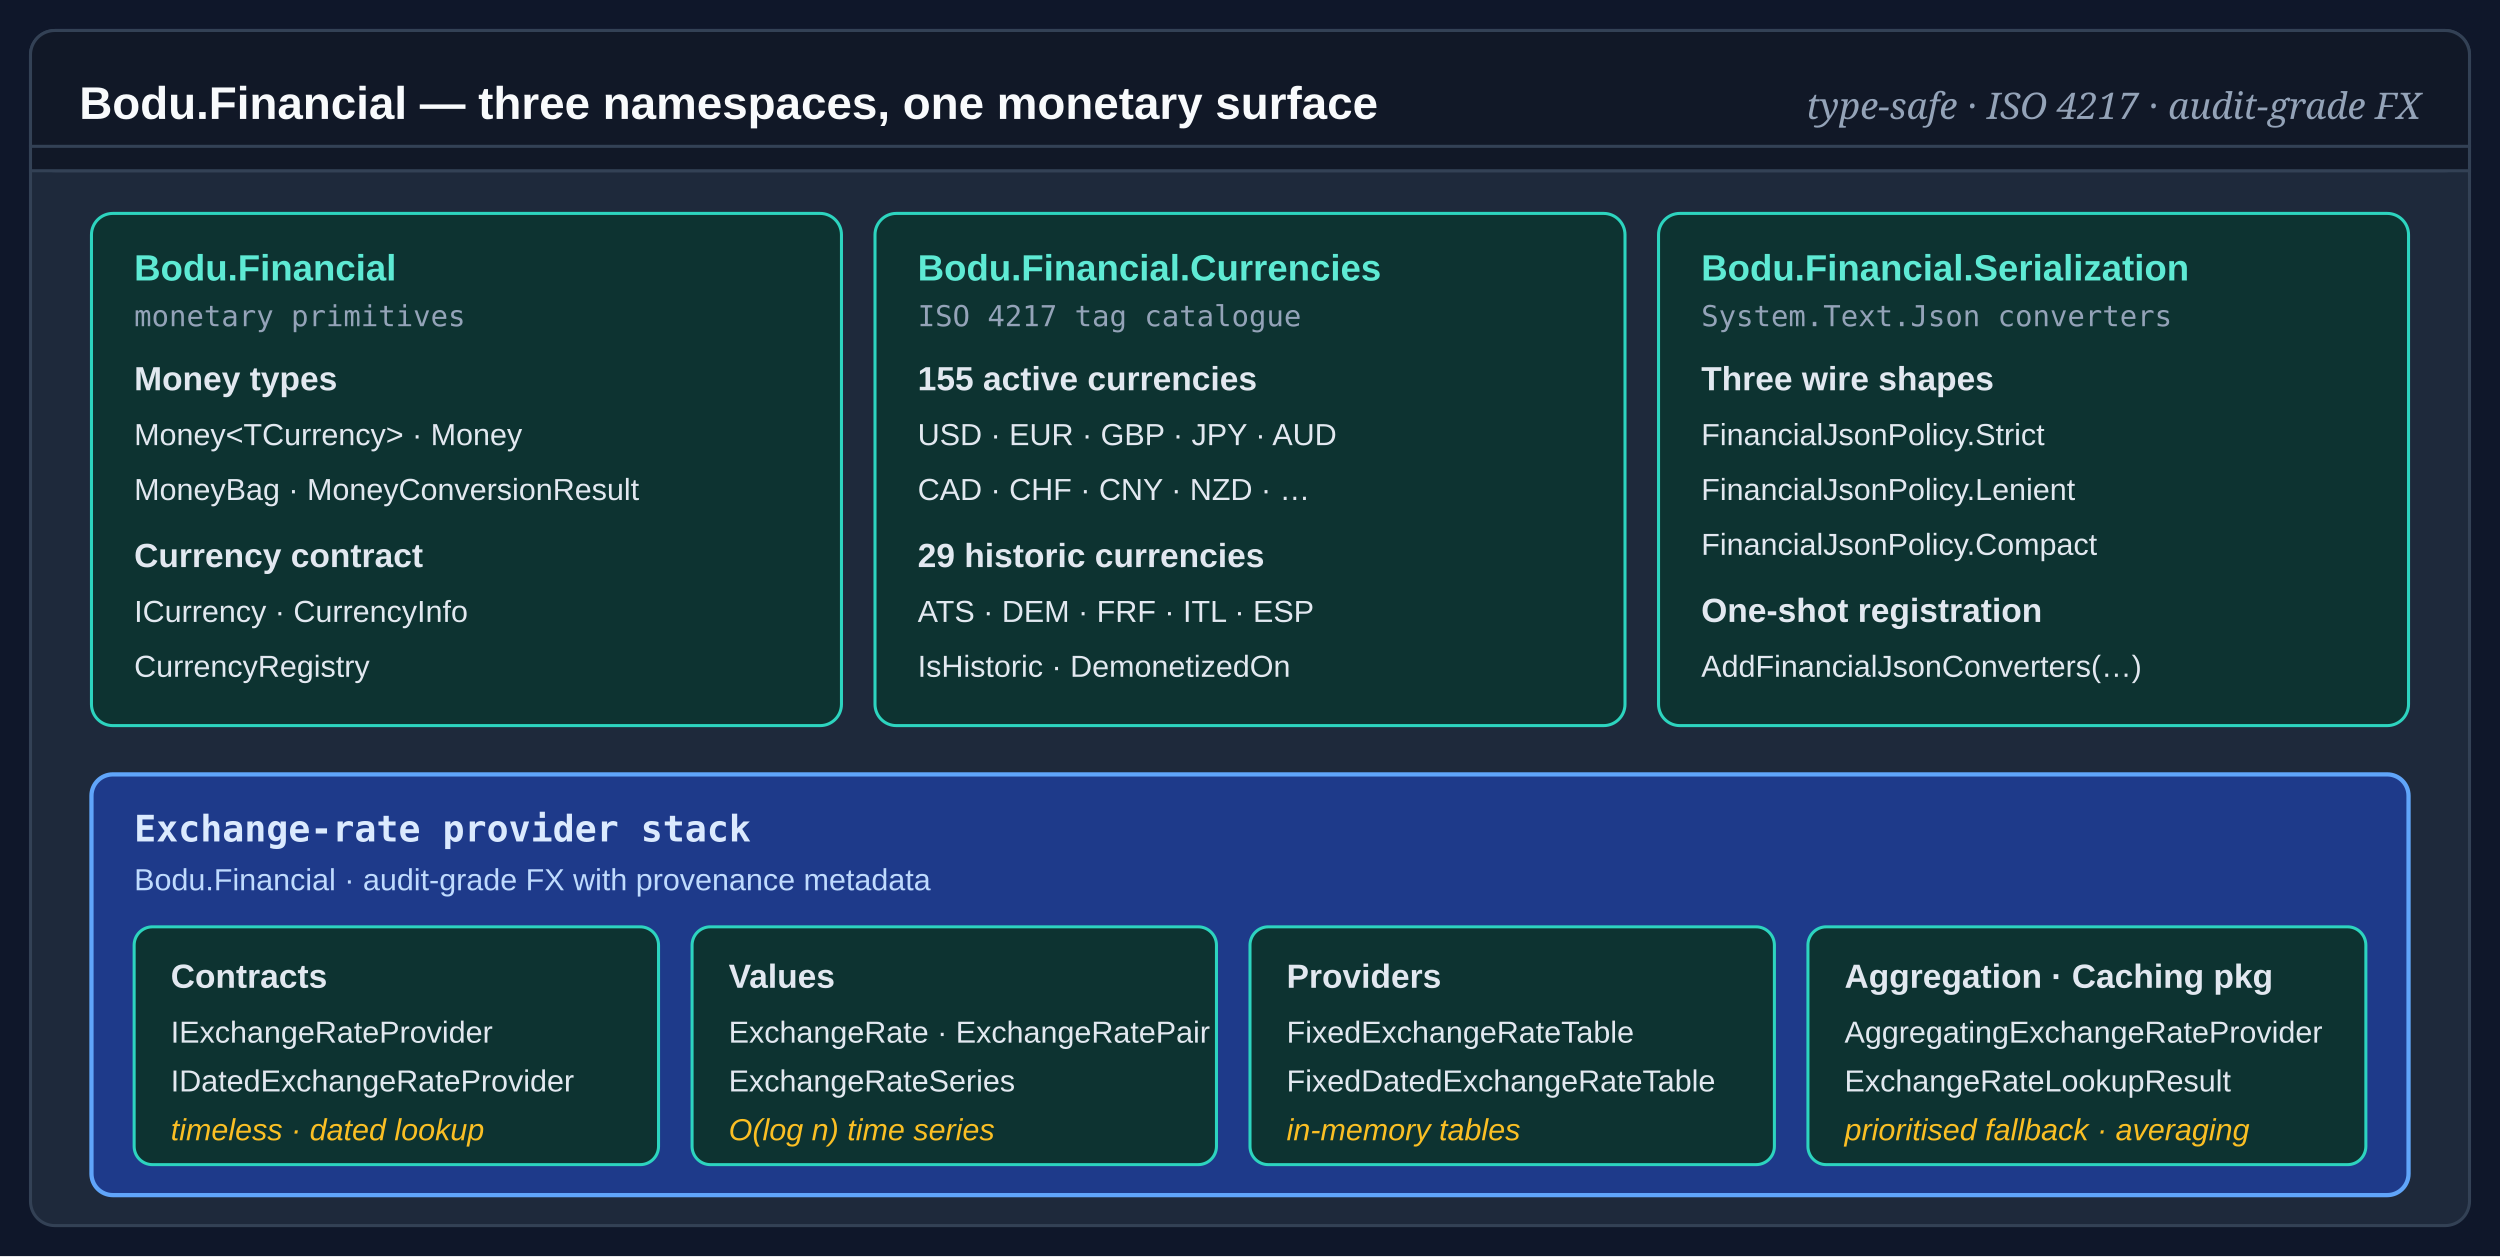
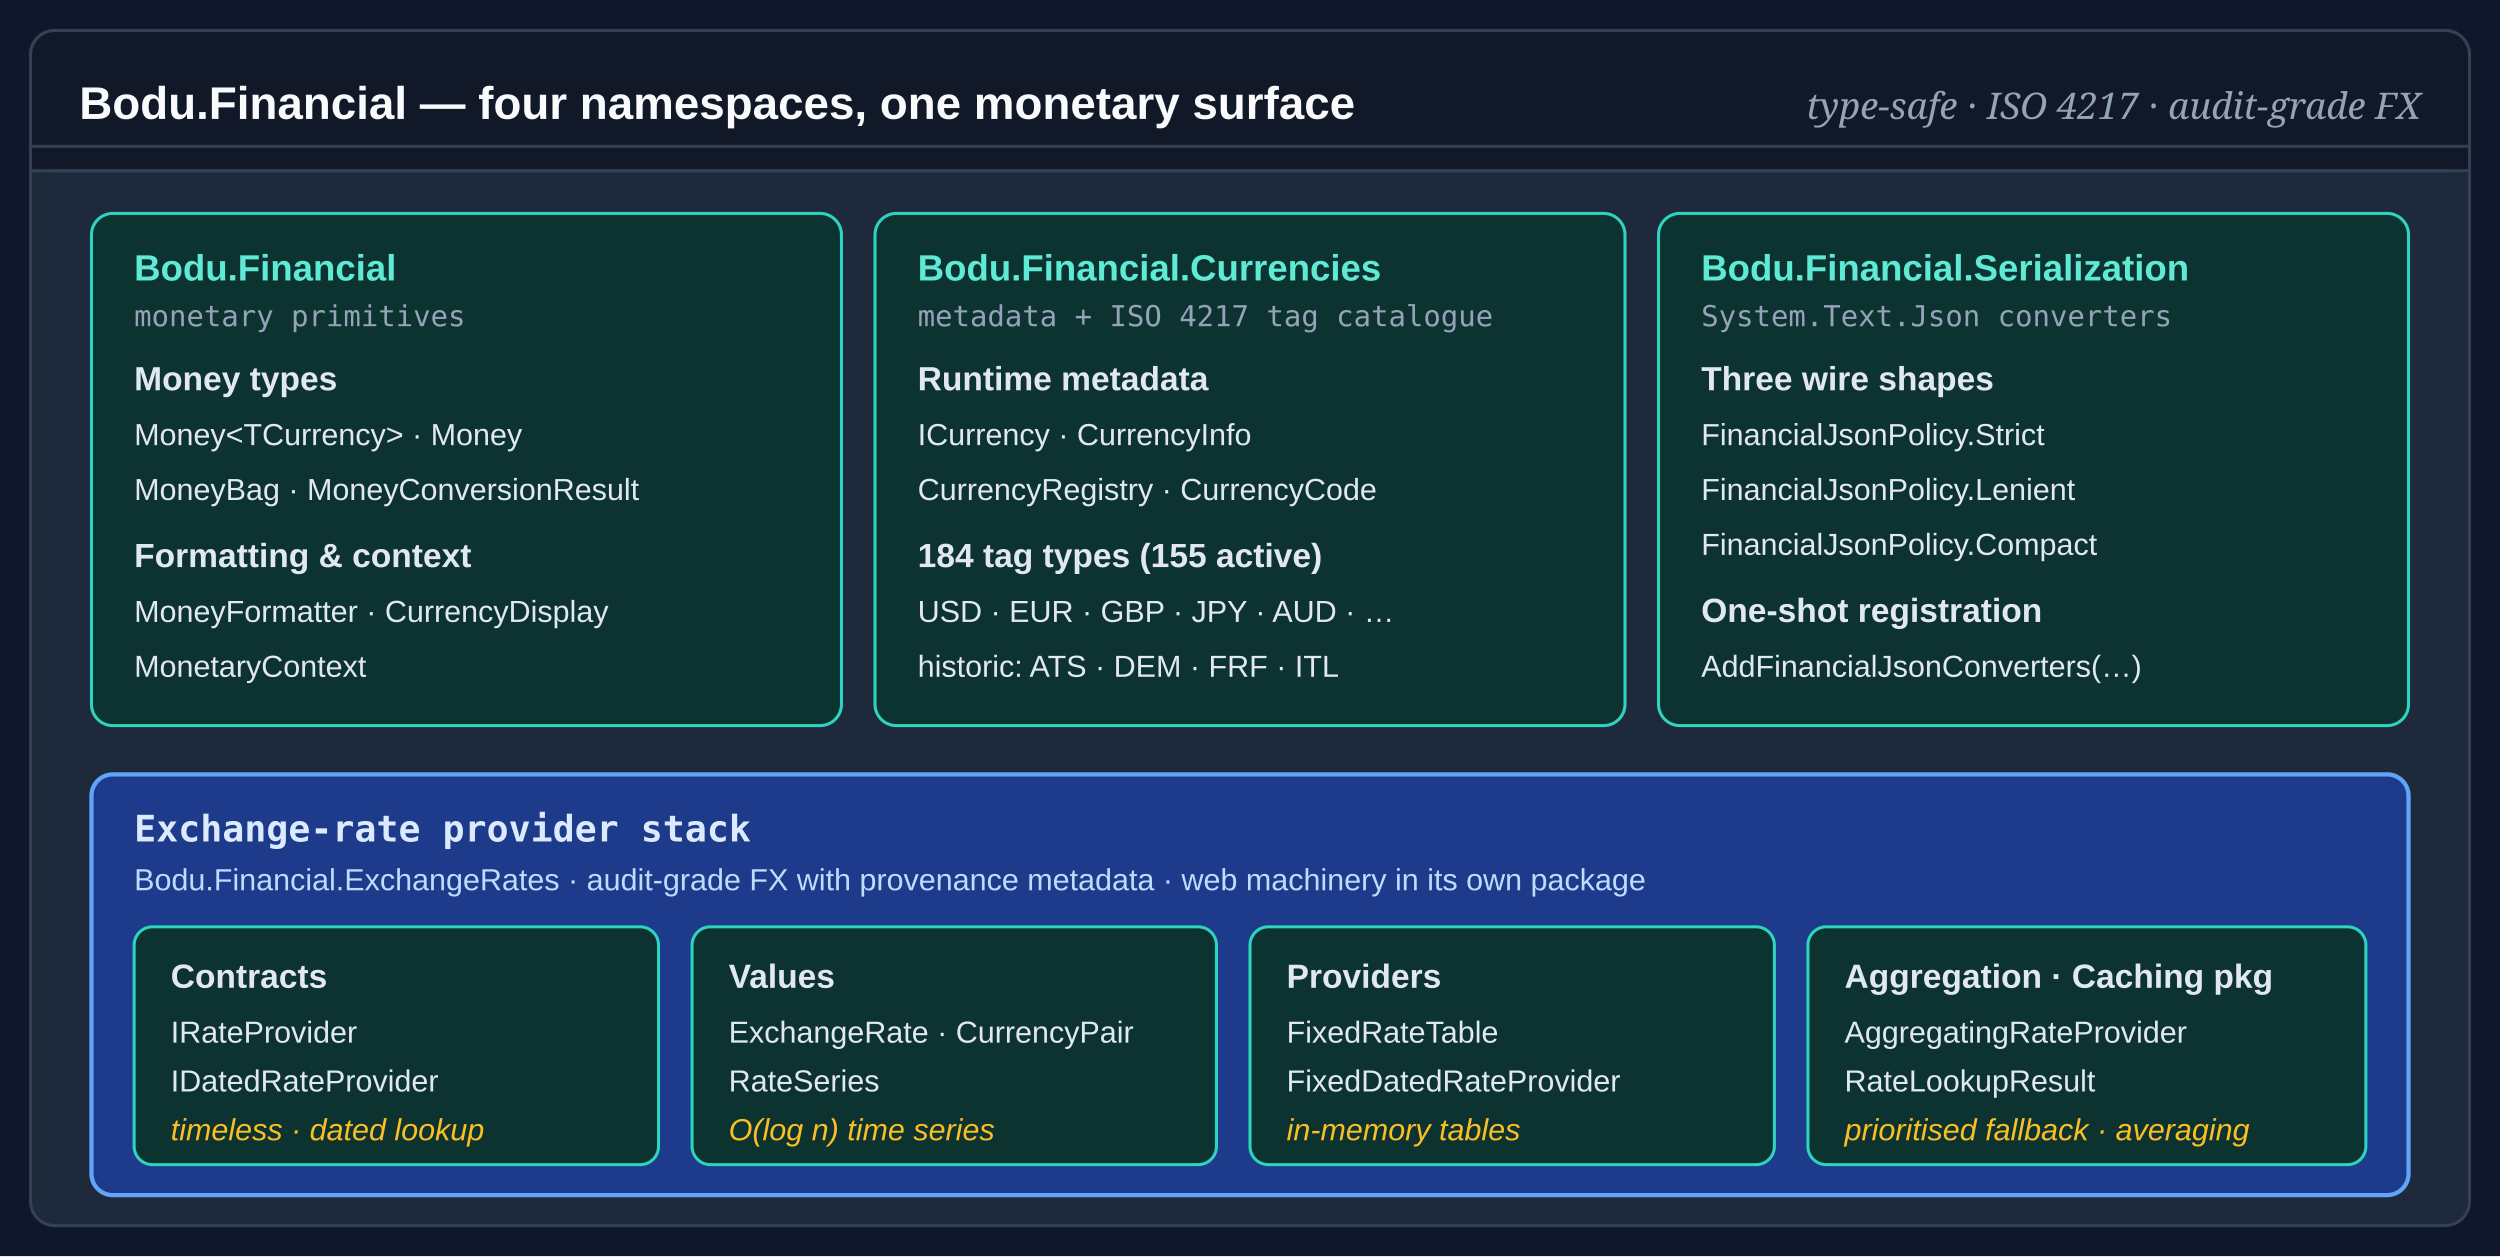
<svg xmlns="http://www.w3.org/2000/svg" viewBox="0 0 820 412" role="img" aria-labelledby="fin-t fin-d">
  <defs>
    <style>
      .fin-bg   { fill: #0F172A; }
      .fin-pan  { fill: #1E293B; stroke: #334155; stroke-width: 1; }
      .fin-hdr  { fill: #111827; stroke: #334155; stroke-width: 1; }
      .fin-ttl  { fill: #F8FAFC; font: 700 15px/1 "Segoe UI",Arial,sans-serif; }
      .fin-form { fill: #94A3B8; font: italic 12px/1 "Cambria",Georgia,serif; }
      .fin-card { fill: #0D3331; stroke: #2DD4BF; stroke-width: 1; }
      .fin-name { fill: #5EEAD4; font: 700 12px/1 "Segoe UI",Arial,sans-serif; }
      .fin-ns   { fill: #94A3B8; font: 400 9.5px/1 "Consolas",Menlo,monospace; }
      .fin-role { fill: #E2E8F0; font: 700 11px/1 "Segoe UI",Arial,sans-serif; }
      .fin-type { fill: #E2E8F0; font: 400 10px/1 "Segoe UI",Arial,sans-serif; }
      .fin-use  { fill: #FBBF24; font: italic 10px/1 "Segoe UI",Arial,sans-serif; }
      .fin-fx   { fill: #1E3A8A; stroke: #60A5FA; stroke-width: 1.4; }
      .fin-fxt  { fill: #DBEAFE; font: 700 12px/1 "Consolas",Menlo,monospace; }
      .fin-fxs  { fill: #BFDBFE; font: 400 10px/1 "Segoe UI",Arial,sans-serif; }
    </style>
  </defs>
  <rect class="fin-bg" width="820" height="412" />
  <g transform="translate(10 10)">
    <rect class="fin-pan" width="800" height="392" rx="8" />
    <rect class="fin-hdr" width="800" height="46" rx="8" />
    <rect class="fin-hdr" y="38" width="800" height="8" />
-     <text class="fin-ttl" x="16" y="29">Bodu.Financial — three namespaces, one monetary surface</text>
+     <text class="fin-ttl" x="16" y="29">Bodu.Financial — four namespaces, one monetary surface</text>
    <text class="fin-form" x="784" y="29" text-anchor="end">type-safe · ISO 4217 · audit-grade FX</text>
    <g transform="translate(20 60)">
      <rect class="fin-card" width="246" height="168" rx="7" />
      <text class="fin-name" x="14" y="22">Bodu.Financial</text>
      <text class="fin-ns" x="14" y="37">monetary primitives</text>
      <text class="fin-role" x="14" y="58">Money types</text>
      <text class="fin-type" x="14" y="76">Money&lt;TCurrency&gt; · Money</text>
      <text class="fin-type" x="14" y="94">MoneyBag · MoneyConversionResult</text>
-       <text class="fin-role" x="14" y="116">Currency contract</text>
-       <text class="fin-type" x="14" y="134">ICurrency · CurrencyInfo</text>
-       <text class="fin-type" x="14" y="152">CurrencyRegistry</text>
+       <text class="fin-role" x="14" y="116">Formatting &amp; context</text>
+       <text class="fin-type" x="14" y="134">MoneyFormatter · CurrencyDisplay</text>
+       <text class="fin-type" x="14" y="152">MonetaryContext</text>
    </g>
    <g transform="translate(277 60)">
      <rect class="fin-card" width="246" height="168" rx="7" />
      <text class="fin-name" x="14" y="22">Bodu.Financial.Currencies</text>
-       <text class="fin-ns" x="14" y="37">ISO 4217 tag catalogue</text>
-       <text class="fin-role" x="14" y="58">155 active currencies</text>
-       <text class="fin-type" x="14" y="76">USD · EUR · GBP · JPY · AUD</text>
-       <text class="fin-type" x="14" y="94">CAD · CHF · CNY · NZD · …</text>
-       <text class="fin-role" x="14" y="116">29 historic currencies</text>
-       <text class="fin-type" x="14" y="134">ATS · DEM · FRF · ITL · ESP</text>
-       <text class="fin-type" x="14" y="152">IsHistoric · DemonetizedOn</text>
+       <text class="fin-ns" x="14" y="37">metadata + ISO 4217 tag catalogue</text>
+       <text class="fin-role" x="14" y="58">Runtime metadata</text>
+       <text class="fin-type" x="14" y="76">ICurrency · CurrencyInfo</text>
+       <text class="fin-type" x="14" y="94">CurrencyRegistry · CurrencyCode</text>
+       <text class="fin-role" x="14" y="116">184 tag types (155 active)</text>
+       <text class="fin-type" x="14" y="134">USD · EUR · GBP · JPY · AUD · …</text>
+       <text class="fin-type" x="14" y="152">historic: ATS · DEM · FRF · ITL</text>
    </g>
    <g transform="translate(534 60)">
      <rect class="fin-card" width="246" height="168" rx="7" />
      <text class="fin-name" x="14" y="22">Bodu.Financial.Serialization</text>
      <text class="fin-ns" x="14" y="37">System.Text.Json converters</text>
      <text class="fin-role" x="14" y="58">Three wire shapes</text>
      <text class="fin-type" x="14" y="76">FinancialJsonPolicy.Strict</text>
      <text class="fin-type" x="14" y="94">FinancialJsonPolicy.Lenient</text>
      <text class="fin-type" x="14" y="112">FinancialJsonPolicy.Compact</text>
      <text class="fin-role" x="14" y="134">One-shot registration</text>
      <text class="fin-type" x="14" y="152">AddFinancialJsonConverters(…)</text>
    </g>
    <g transform="translate(20 244)">
      <rect class="fin-fx" width="760" height="138" rx="7" />
      <text class="fin-fxt" x="14" y="22">Exchange-rate provider stack</text>
-       <text class="fin-fxs" x="14" y="38">Bodu.Financial · audit-grade FX with provenance metadata</text>
+       <text class="fin-fxs" x="14" y="38">Bodu.Financial.ExchangeRates · audit-grade FX with provenance metadata · web machinery in its own package</text>
      <g transform="translate(14 50)">
        <rect class="fin-card" width="172" height="78" rx="6" />
        <text class="fin-role" x="12" y="20">Contracts</text>
-         <text class="fin-type" x="12" y="38">IExchangeRateProvider</text>
-         <text class="fin-type" x="12" y="54">IDatedExchangeRateProvider</text>
+         <text class="fin-type" x="12" y="38">IRateProvider</text>
+         <text class="fin-type" x="12" y="54">IDatedRateProvider</text>
        <text class="fin-use" x="12" y="70">timeless · dated lookup</text>
      </g>
      <g transform="translate(197 50)">
        <rect class="fin-card" width="172" height="78" rx="6" />
        <text class="fin-role" x="12" y="20">Values</text>
-         <text class="fin-type" x="12" y="38">ExchangeRate · ExchangeRatePair</text>
-         <text class="fin-type" x="12" y="54">ExchangeRateSeries</text>
+         <text class="fin-type" x="12" y="38">ExchangeRate · CurrencyPair</text>
+         <text class="fin-type" x="12" y="54">RateSeries</text>
        <text class="fin-use" x="12" y="70">O(log n) time series</text>
      </g>
      <g transform="translate(380 50)">
        <rect class="fin-card" width="172" height="78" rx="6" />
        <text class="fin-role" x="12" y="20">Providers</text>
-         <text class="fin-type" x="12" y="38">FixedExchangeRateTable</text>
-         <text class="fin-type" x="12" y="54">FixedDatedExchangeRateTable</text>
+         <text class="fin-type" x="12" y="38">FixedRateTable</text>
+         <text class="fin-type" x="12" y="54">FixedDatedRateProvider</text>
        <text class="fin-use" x="12" y="70">in-memory tables</text>
      </g>
      <g transform="translate(563 50)">
        <rect class="fin-card" width="183" height="78" rx="6" />
        <text class="fin-role" x="12" y="20">Aggregation · Caching pkg</text>
-         <text class="fin-type" x="12" y="38">AggregatingExchangeRateProvider</text>
-         <text class="fin-type" x="12" y="54">ExchangeRateLookupResult</text>
+         <text class="fin-type" x="12" y="38">AggregatingRateProvider</text>
+         <text class="fin-type" x="12" y="54">RateLookupResult</text>
        <text class="fin-use" x="12" y="70">prioritised fallback · averaging</text>
      </g>
    </g>
  </g>
</svg>
